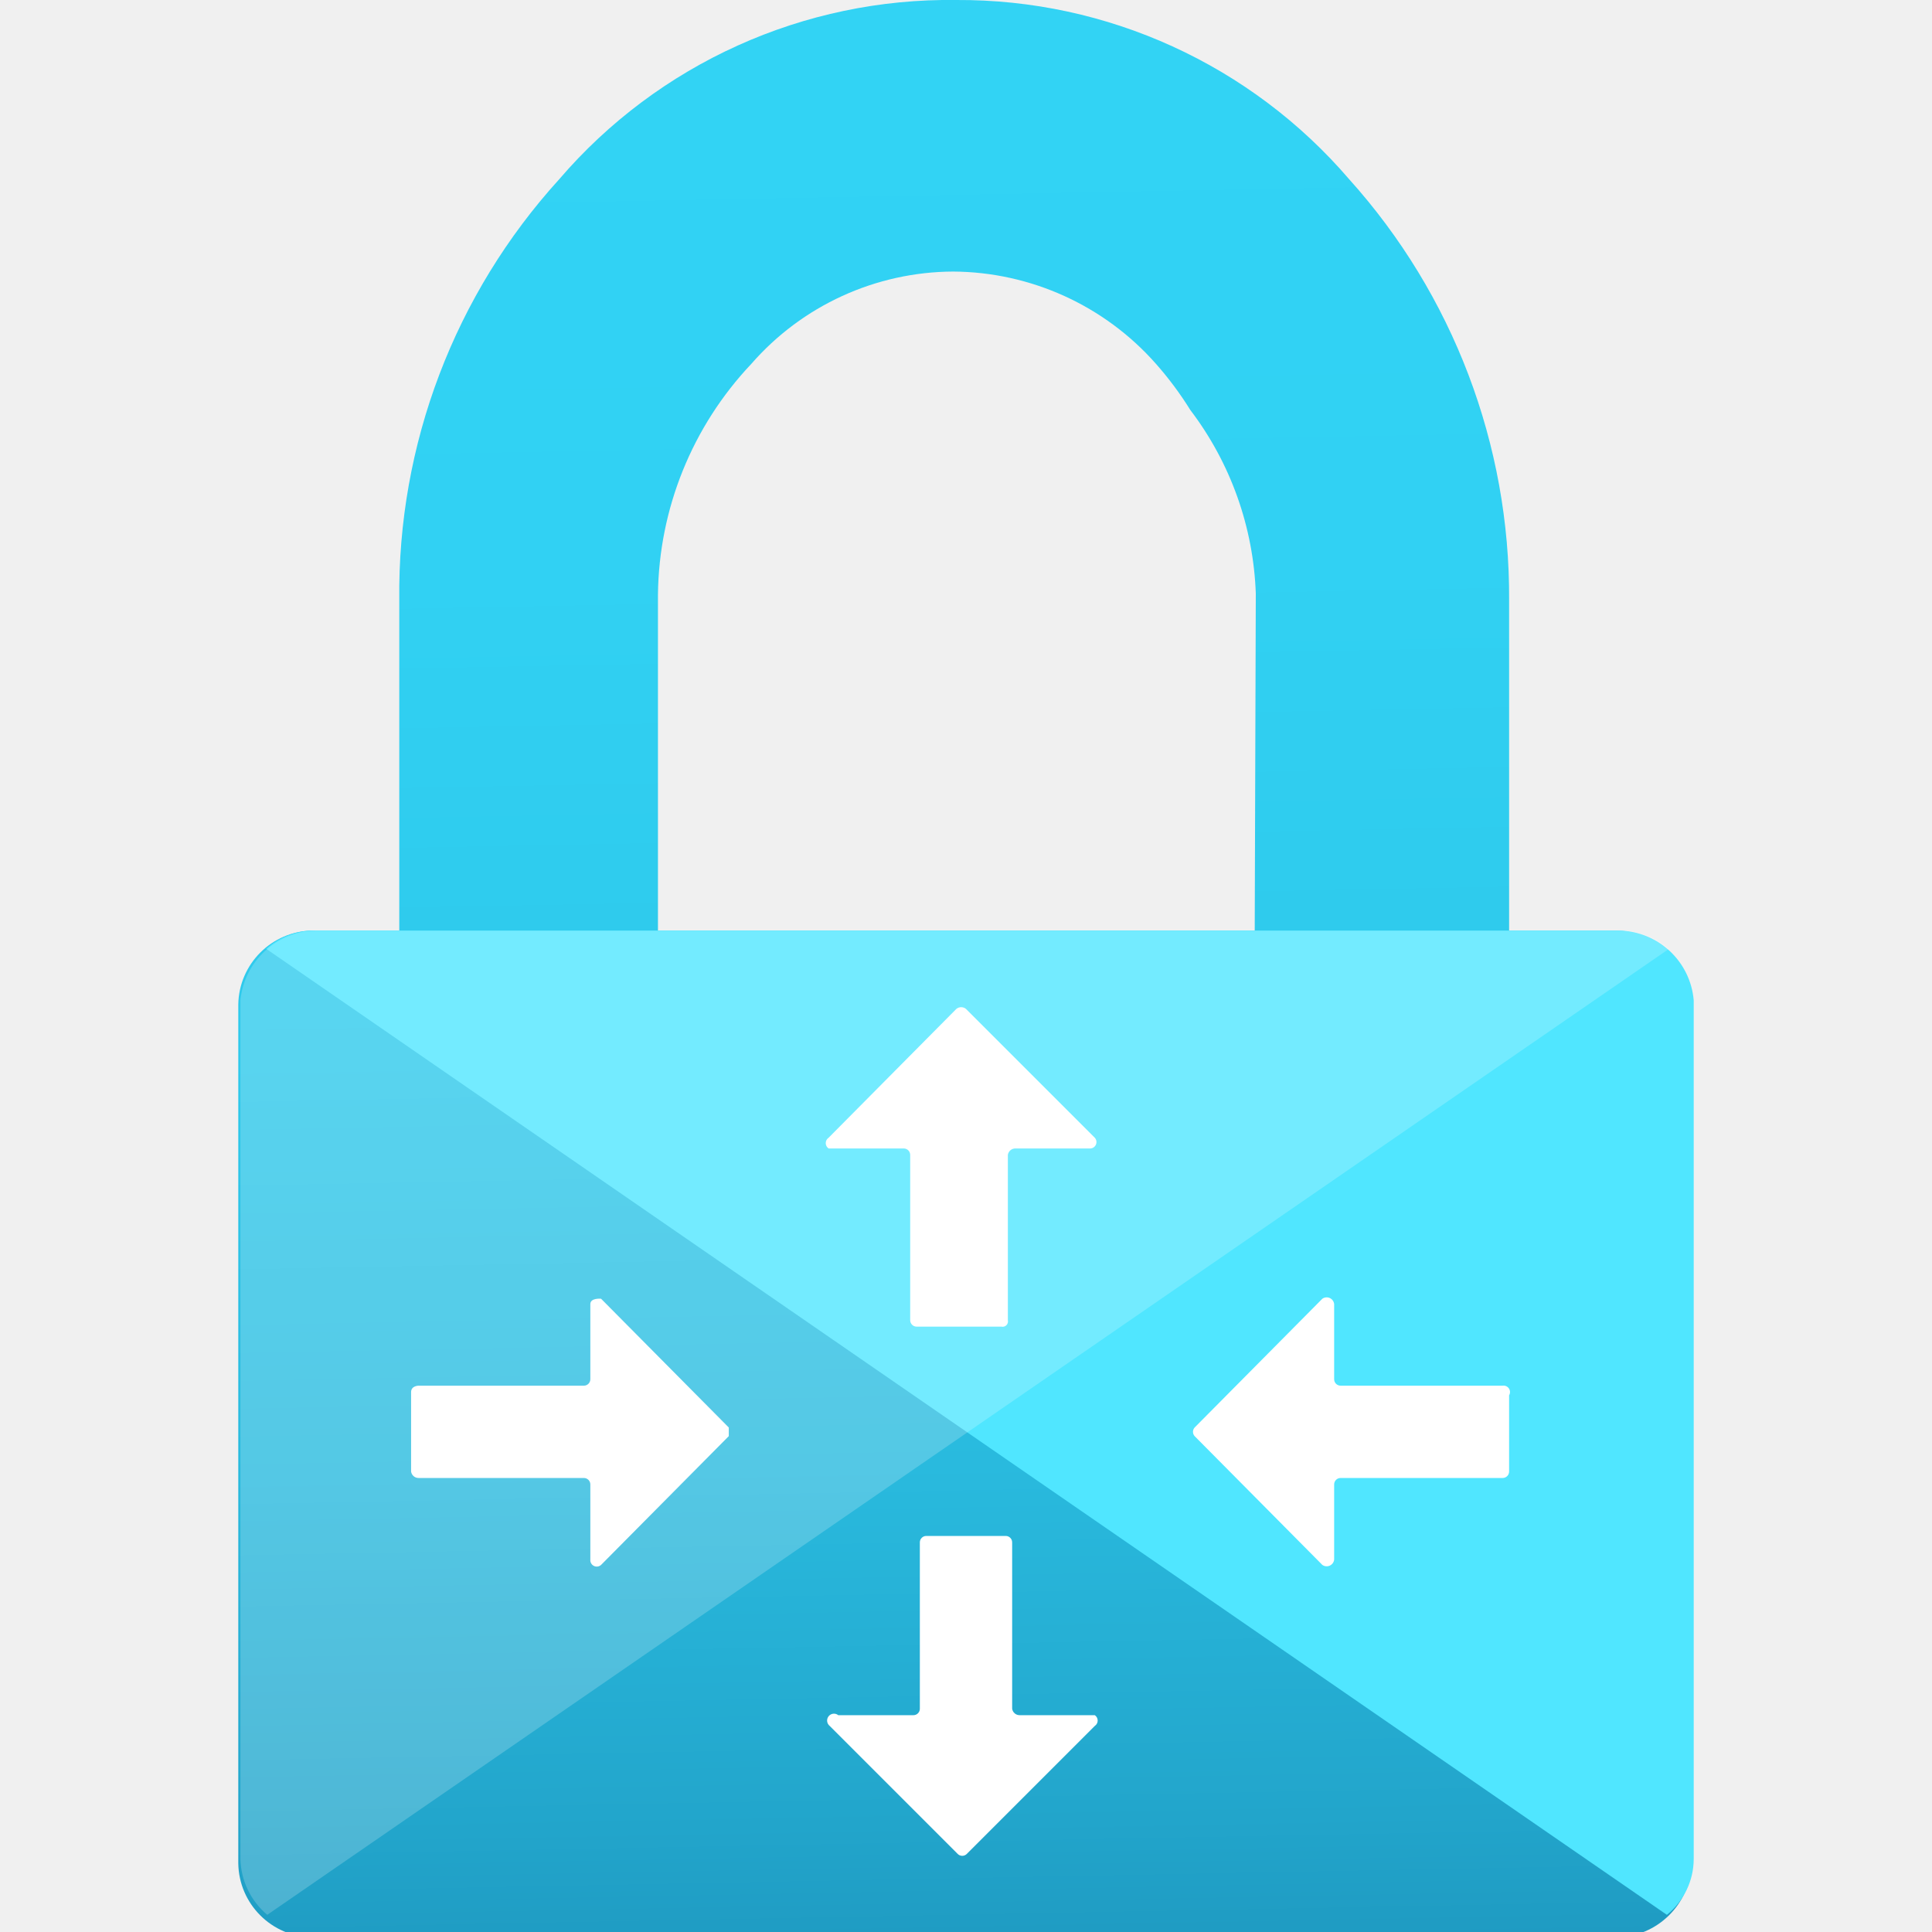
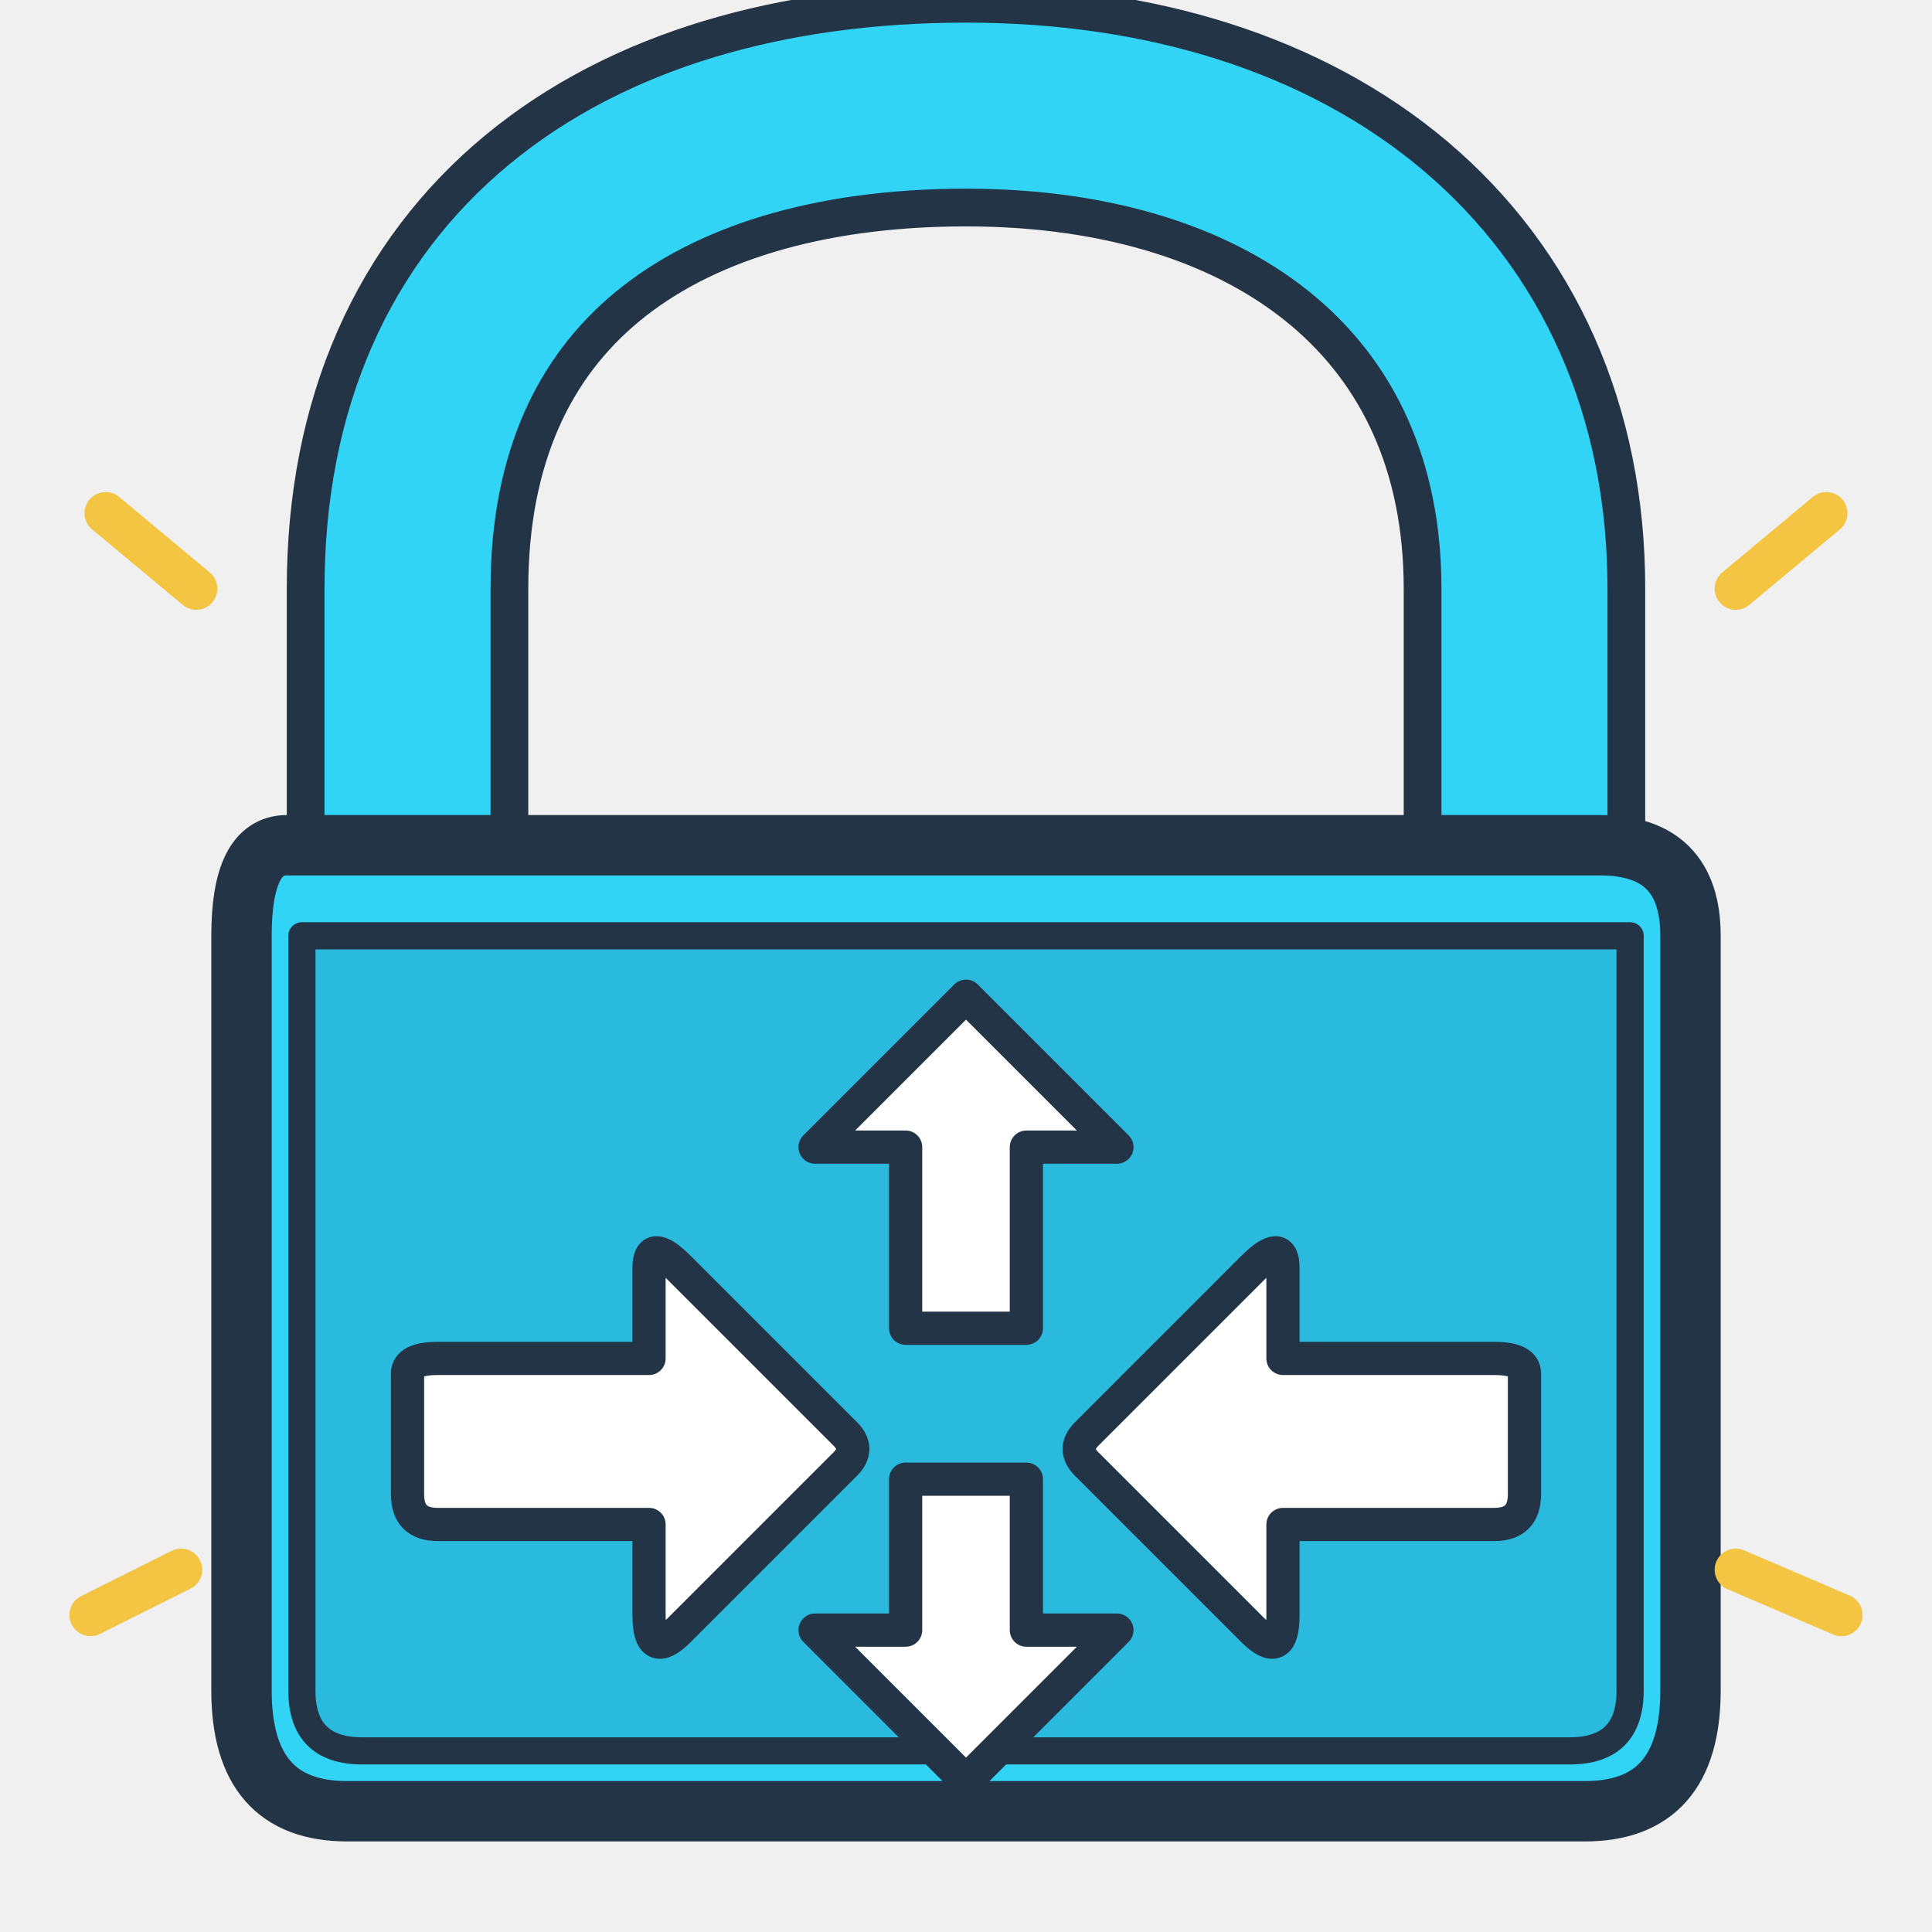
- <svg xmlns="http://www.w3.org/2000/svg" width="128" height="128" viewBox="0 0 128 128">
-   <defs>
-     <linearGradient id="gateway-gradient" x1="8.59" y1="-7.79" x2="9.12" y2="20.05" gradientUnits="userSpaceOnUse">
-       <stop offset=".22" stop-color="#32d4f5" />
-       <stop offset=".47" stop-color="#31d1f3" />
-       <stop offset=".63" stop-color="#2ec9eb" />
-       <stop offset=".77" stop-color="#29bade" />
-       <stop offset=".89" stop-color="#22a5cb" />
-       <stop offset="1" stop-color="#198ab3" />
-     </linearGradient>
-   </defs>
-   <g transform="scale(7.111111)" stroke-linejoin="round" stroke-linecap="round">
-     <path d="M15.06,8.67h-1V5.59a5.81,5.81,0,0,0-1.49-3.92A4.79,4.79,0,0,0,8.91,0a4.79,4.79,0,0,0-3.7,1.67A5.73,5.73,0,0,0,3.72,5.59V8.67H2.91a.7.7,0,0,0-.69.69v8a.7.7,0,0,0,.69.69H15.06a.71.71,0,0,0,.7-.69V9.36A.71.71,0,0,0,15.06,8.67Zm-3.37,0H6.13V5.54A3.18,3.18,0,0,1,7,3.39a2.51,2.51,0,0,1,1.88-.86,2.54,2.54,0,0,1,1.89.86,3.19,3.19,0,0,1,.32.43h0a3,3,0,0,1,.61,1.71Z" fill="url(#gateway-gradient)" />
-     <path d="M15.09,8.67H2.92a.66.66,0,0,0-.44.17l13.05,9a.67.67,0,0,0,.25-.52v-8A.71.71,0,0,0,15.09,8.67Z" fill="#50e6ff" />
-     <path d="M2.94,8.67H15.1a.7.7,0,0,1,.45.17l-13.06,9a.7.7,0,0,1-.25-.52v-8A.72.72,0,0,1,2.94,8.67Z" fill="#fff" opacity=".2" />
-     <path d="M7.8,10.6,9,9.4a.07.07,0,0,1,.09,0l1.19,1.2a.06.06,0,0,1,0,.1h-.7a.06.06,0,0,0-.06.06V12.3a.06.06,0,0,1-.06.06H8.67a.05.05,0,0,1-.06-.06V10.76a.07.07,0,0,0-.07-.06h-.7A.06.06,0,0,1,7.8,10.6Zm2.47,5.48L9.08,17.27a.06.06,0,0,1-.09,0L7.8,16.08a.06.06,0,0,1,0-.1h.7a.07.07,0,0,0,.07-.06V14.37a.06.06,0,0,1,.06-.06h.74a.06.06,0,0,1,.06.06v1.55a.06.06,0,0,0,.06.06h.7A.06.06,0,0,1,10.27,16.08Zm-4.7-1.55v-.7a.06.06,0,0,0-.06-.06H4a.06.06,0,0,1-.06-.06V13A.06.06,0,0,1,4,12.91H5.51a.06.06,0,0,0,.06-.06v-.7a.07.07,0,0,1,.11-.05l1.19,1.2a.06.06,0,0,1,0,.08l-1.19,1.2A.07.07,0,0,1,5.57,14.53Zm6.93-2.38v.7a.06.06,0,0,0,.06.06H14.1s.07,0,.07.06v.74a.07.07,0,0,1-.07.06H12.56a.06.06,0,0,0-.06.06v.7a.06.06,0,0,1-.1.05l-1.19-1.2a0,0,0,0,1,0-.08l1.19-1.2S12.5,12.09,12.5,12.15Z" fill="#fff" transform="translate(18 0) scale(-1 1)" />
+ <svg xmlns="http://www.w3.org/2000/svg" width="128" height="128" viewBox="0 0 128 128" fill="none" stroke-linecap="round" stroke-linejoin="round">
+   <path d="M27 57        L27 39        C27 18 42 7 64 7        C86 7 101 19 101 39        L101 57" fill="none" stroke="#243447" stroke-width="16" stroke-linecap="round" stroke-linejoin="round" />
+   <path d="M27 57        L27 39        C27 18 42 7 64 7        C86 7 101 19 101 39        L101 57" fill="none" stroke="#32D4F5" stroke-width="11" stroke-linecap="round" stroke-linejoin="round" />
+   <path d="M19 56        Q16 56 16 62        L16 112        Q16 120 23 120        L105 120        Q112 120 112 112        L112 62        Q112 56 106 56        Z" fill="#32D4F5" stroke="#243447" stroke-width="4" stroke-linejoin="round" />
+   <path d="M20 62        L108 62        L108 112        Q108 116 104 116        L24 116        Q20 116 20 112        Z" fill="#29BADE" stroke="#243447" stroke-width="1.8" stroke-linejoin="round" />
+   <path d="M64 66        L64 78        L72 78        L64 69        L56 78        L64 78        Z" fill="none" />
+   <path d="M54 76        L64 66        L74 76        L68 76        L68 88        L60 88        L60 76        Z" fill="#FFFFFF" stroke="#243447" stroke-width="2.2" stroke-linejoin="round" />
+   <path d="M60 98        L68 98        L68 108        L74 108        L64 118        L54 108        L60 108        Z" fill="#FFFFFF" stroke="#243447" stroke-width="2.2" stroke-linejoin="round" />
+   <path d="M27 91        Q27 90 29 90        L43 90        L43 84        Q43 82 45 84        L56 95        Q57 96 56 97        L45 108        Q43 110 43 107        L43 101        L29 101        Q27 101 27 99        Z" fill="#FFFFFF" stroke="#243447" stroke-width="2.2" stroke-linejoin="round" />
+   <path d="M101 91        Q101 90 99 90        L85 90        L85 84        Q85 82 83 84        L72 95        Q71 96 72 97        L83 108        Q85 110 85 107        L85 101        L99 101        Q101 101 101 99        Z" fill="#FFFFFF" stroke="#243447" stroke-width="2.2" stroke-linejoin="round" />
+   <g fill="none" stroke="#F4C542" stroke-width="2.8">
+     <path d="M13 39 L7 34" />
+     <path d="M115 39 L121 34" />
+     <path d="M12 104 L6 107" />
+     <path d="M115 104 L122 107" />
  </g>
</svg>
